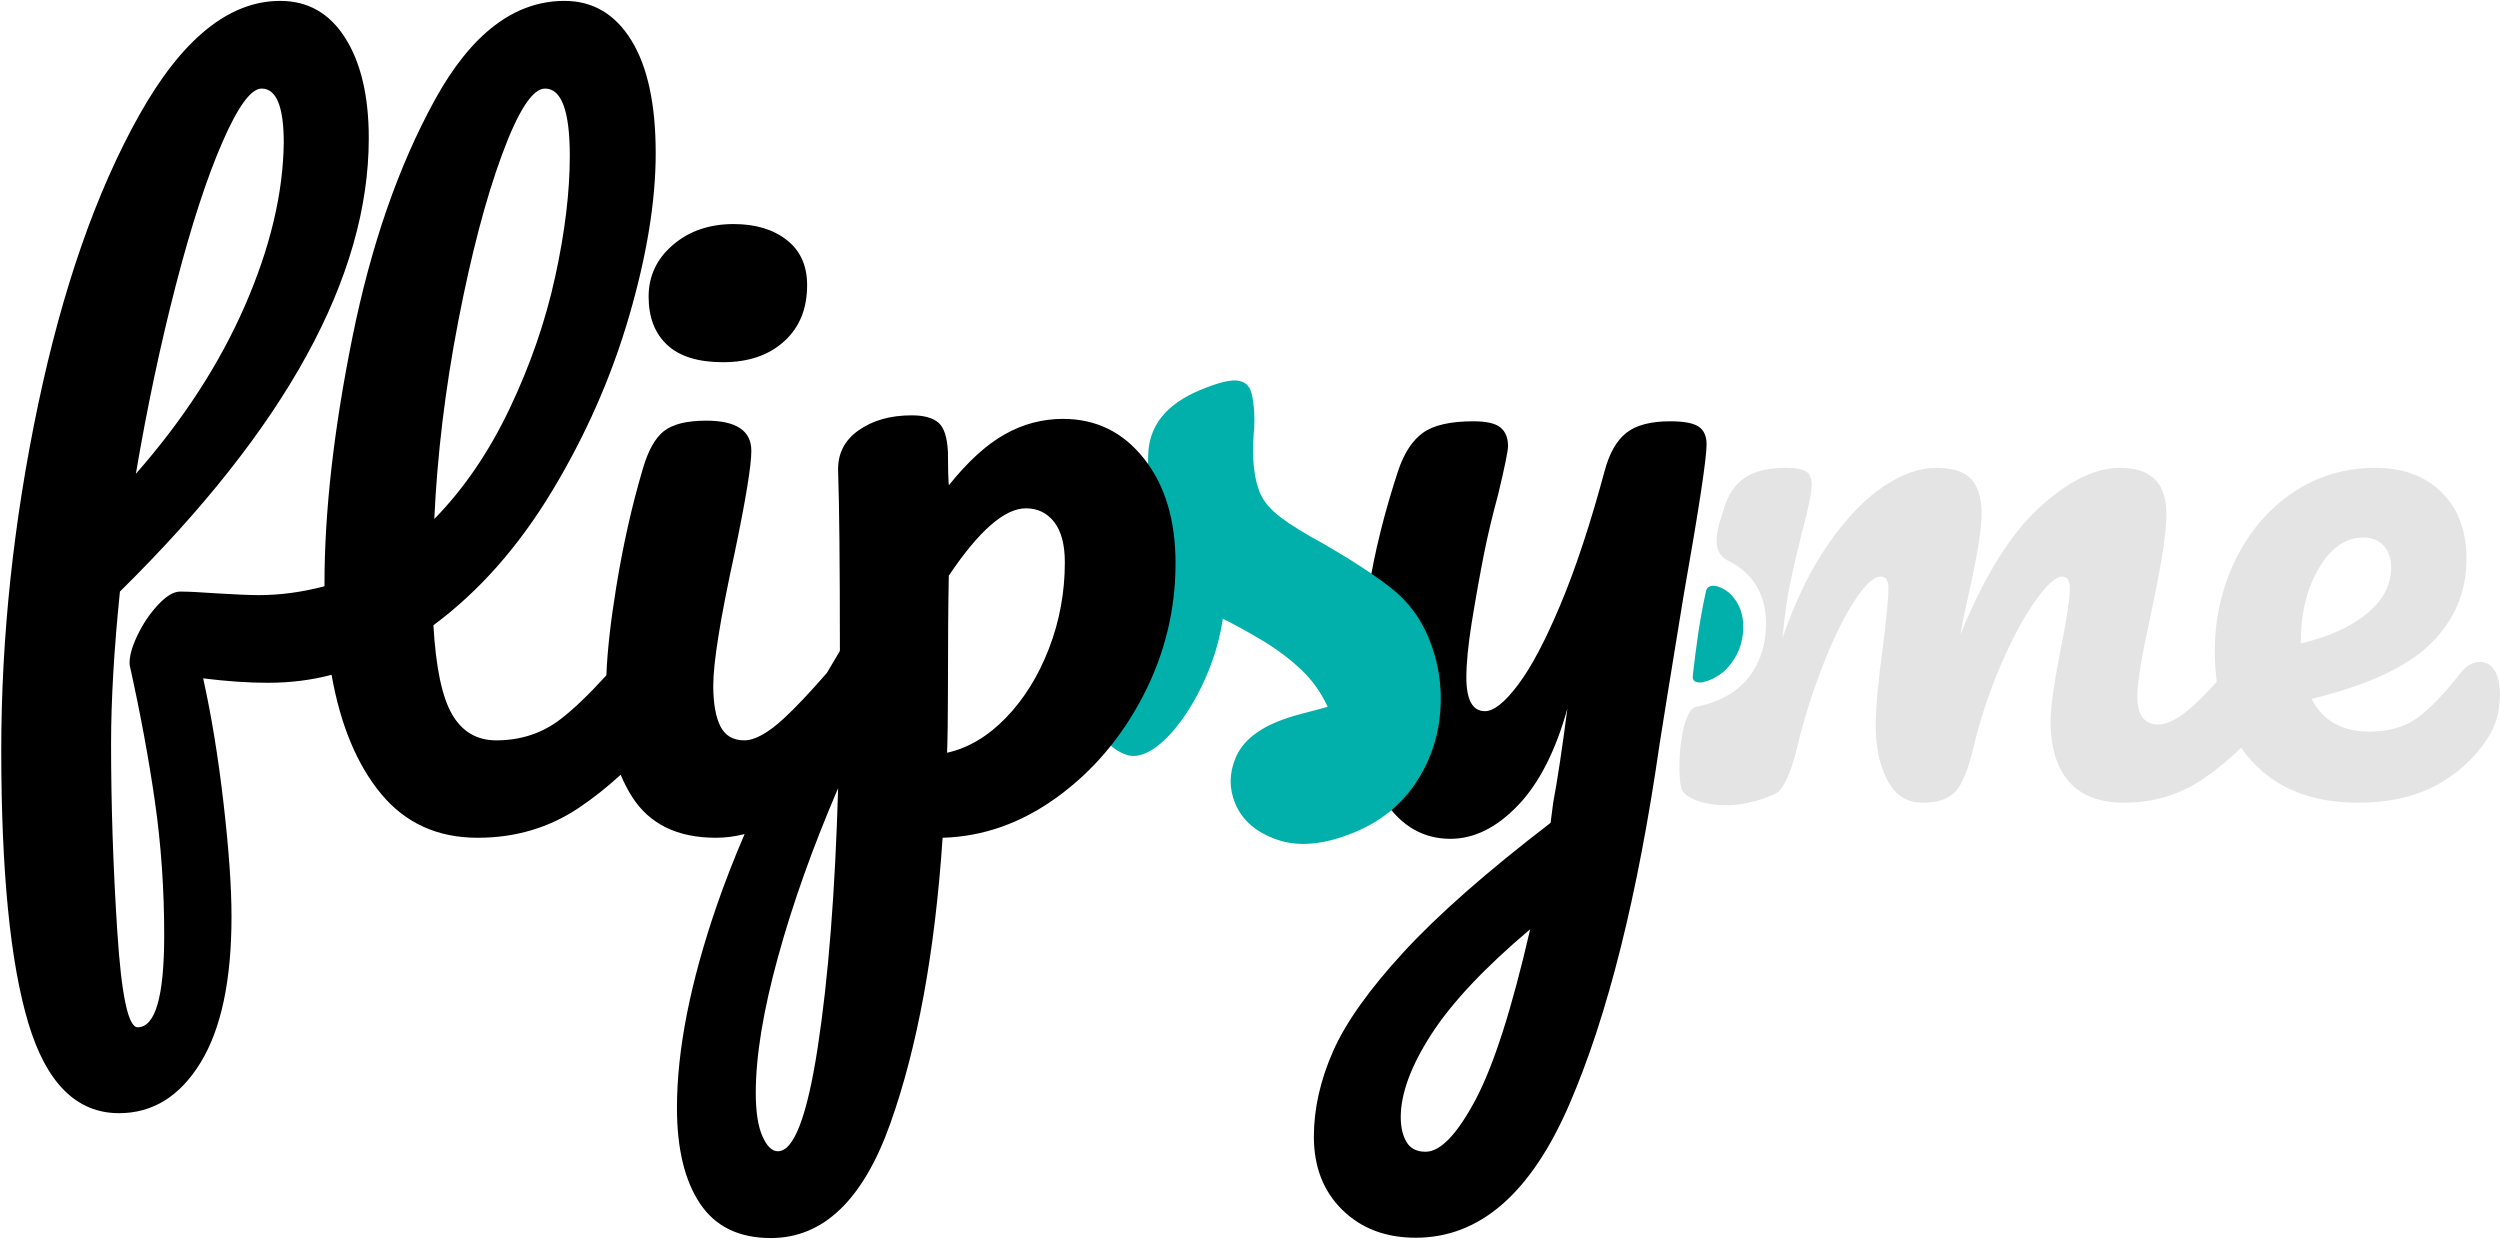
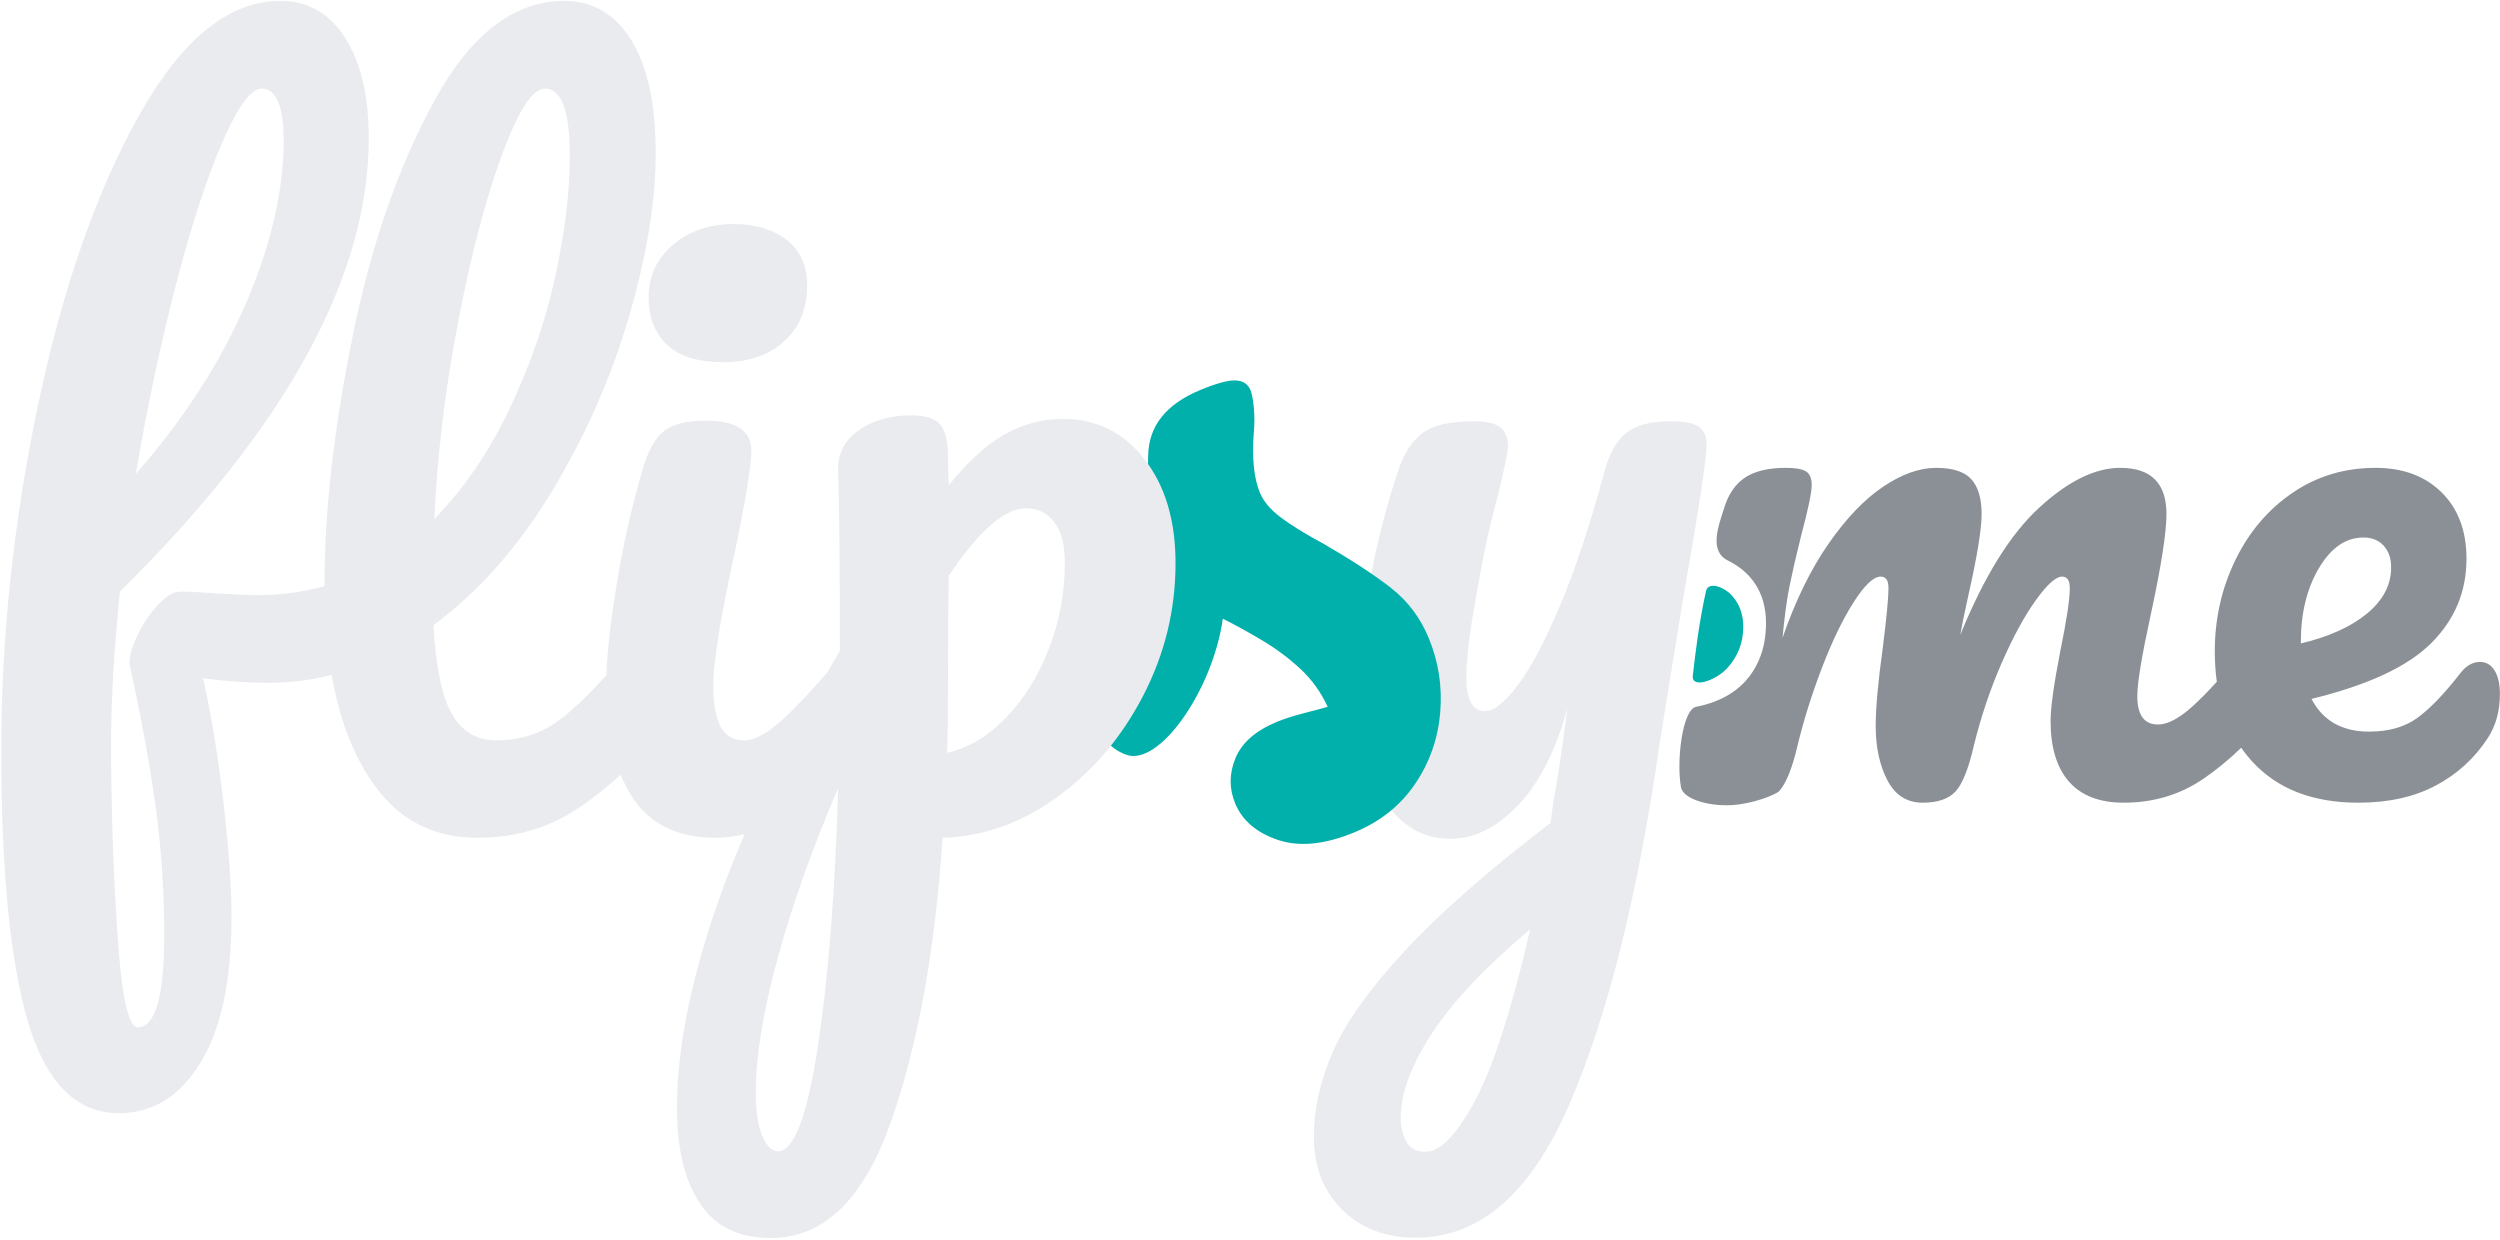
<svg xmlns="http://www.w3.org/2000/svg" viewBox="22 73 1878 931">
-   <path fill="#e4e4e4" d="M1705.605 634.705q-13.54 13.107-28.122 23.126-26.433 18.158-60.083 18.158c-18.15 0-31.863-5.251-41.126-15.755-9.249-10.503-13.88-25.724-13.88-45.662 0-9.97 2.49-27.772 7.482-53.407 4.618-22.431 6.94-37.919 6.94-46.464 0-5.697-1.96-8.545-5.869-8.545-4.631 0-11.223 5.964-19.763 17.891-8.553 11.928-17.093 27.683-25.646 47.265q-12.81 29.374-20.82 61.952c-3.923 17.09-8.457 28.483-13.617 34.18-5.173 5.697-13.449 8.545-24.84 8.545-11.752 0-20.555-5.607-26.438-16.823q-8.804-16.823-8.804-40.856 0-20.295 5.34-58.747c2.852-22.787 4.27-37.741 4.27-44.862q0-8.545-5.883-8.545c-5.327 0-12.1 6.409-20.292 19.226s-16.105 29.196-23.754 49.134c-7.664 19.939-13.797 39.521-18.429 58.748-3.922 16.734-8.456 28.038-13.63 33.913-2.35 2.687-19.916 9.8-35.84 10.627-18.887.982-36.48-5.13-38.01-13.275-3.561-18.96.834-58.56 11.376-60.6 40.264-7.797 49.665-36.446 51.71-51.83 2.656-19.91-.682-44.467-27.83-57.983-14.395-7.166-7.288-25.546-2.796-39.765 3.213-10.325 8.47-17.89 15.758-22.697q10.953-7.21 30.71-7.21c7.12 0 12.113.89 14.964 2.67 2.837 1.78 4.27 5.163 4.27 10.147q0 8.545-8.011 38.453-5.34 21.363-8.554 37.118-3.191 15.755-5.34 39.254c9.624-27.772 21.098-51.27 34.45-70.497s27.065-33.557 41.126-42.993 27.329-14.152 39.79-14.152 21.266 2.848 26.44 8.545c5.16 5.696 7.733 14.42 7.733 26.169q0 17.09-10.14 61.952-4.276 19.226-5.882 28.84 26.703-65.69 59.29-95.599c21.71-19.938 42.015-29.907 60.875-29.907q34.714 0 34.714 34.714c0 13.886-3.908 38.987-11.738 75.303-6.774 30.976-10.153 51.449-10.153 61.418q0 21.363 15.48 21.363 10.702 0 25.368-13.085 7.99-7.103 18.859-19.002-1.502-10.89-1.502-22.922c0-24.567 5.174-47.443 15.493-68.628s24.66-38.007 42.99-50.469c18.345-12.462 39.081-18.692 62.224-18.692 20.654 0 37.204 6.141 49.666 18.425q18.692 18.425 18.692 49.935c0 24.567-8.804 45.663-26.439 63.287-17.621 17.624-47.62 31.6-89.985 41.924 8.54 16.379 22.962 24.568 43.254 24.568q21.905 0 36.05-10.148c9.443-6.765 20.389-18.158 32.85-34.18 4.27-5.34 9.082-8.011 14.423-8.011 4.617 0 8.275 2.136 10.946 6.409q4.005 6.409 4.005 17.624c0 12.818-3.032 23.855-9.082 33.112-9.972 15.31-23.045 27.238-39.248 35.783q-24.304 12.817-57.955 12.817-51.258 0-79.568-30.709a97 97 0 0 1-8.47-10.575m91.78-157.923q-19.757 0-33.38 22.965c-9.082 15.31-13.616 33.824-13.616 55.543v1.068c21.001-4.984 37.566-12.461 49.666-22.43 12.114-9.97 18.164-21.541 18.164-34.715 0-6.765-1.878-12.195-5.605-16.289q-5.612-6.142-15.23-6.142" />
+   <path fill="#8b9097" d="M1705.605 634.705q-13.54 13.107-28.122 23.126-26.433 18.158-60.083 18.158c-18.15 0-31.863-5.251-41.126-15.755-9.249-10.503-13.88-25.724-13.88-45.662 0-9.97 2.49-27.772 7.482-53.407 4.618-22.431 6.94-37.919 6.94-46.464 0-5.697-1.96-8.545-5.869-8.545-4.631 0-11.223 5.964-19.763 17.891-8.553 11.928-17.093 27.683-25.646 47.265q-12.81 29.374-20.82 61.952c-3.923 17.09-8.457 28.483-13.617 34.18-5.173 5.697-13.449 8.545-24.84 8.545-11.752 0-20.555-5.607-26.438-16.823q-8.804-16.823-8.804-40.856 0-20.295 5.34-58.747c2.852-22.787 4.27-37.741 4.27-44.862q0-8.545-5.883-8.545c-5.327 0-12.1 6.409-20.292 19.226s-16.105 29.196-23.754 49.134c-7.664 19.939-13.797 39.521-18.429 58.748-3.922 16.734-8.456 28.038-13.63 33.913-2.35 2.687-19.916 9.8-35.84 10.627-18.887.982-36.48-5.13-38.01-13.275-3.561-18.96.834-58.56 11.376-60.6 40.264-7.797 49.665-36.446 51.71-51.83 2.656-19.91-.682-44.467-27.83-57.983-14.395-7.166-7.288-25.546-2.796-39.765 3.213-10.325 8.47-17.89 15.758-22.697q10.953-7.21 30.71-7.21c7.12 0 12.113.89 14.964 2.67 2.837 1.78 4.27 5.163 4.27 10.147q0 8.545-8.011 38.453-5.34 21.363-8.554 37.118-3.191 15.755-5.34 39.254c9.624-27.772 21.098-51.27 34.45-70.497s27.065-33.557 41.126-42.993 27.329-14.152 39.79-14.152 21.266 2.848 26.44 8.545c5.16 5.696 7.733 14.42 7.733 26.169q0 17.09-10.14 61.952-4.276 19.226-5.882 28.84 26.703-65.69 59.29-95.599c21.71-19.938 42.015-29.907 60.875-29.907q34.714 0 34.714 34.714c0 13.886-3.908 38.987-11.738 75.303-6.774 30.976-10.153 51.449-10.153 61.418q0 21.363 15.48 21.363 10.702 0 25.368-13.085 7.99-7.103 18.859-19.002-1.502-10.89-1.502-22.922c0-24.567 5.174-47.443 15.493-68.628s24.66-38.007 42.99-50.469c18.345-12.462 39.081-18.692 62.224-18.692 20.654 0 37.204 6.141 49.666 18.425q18.692 18.425 18.692 49.935c0 24.567-8.804 45.663-26.439 63.287-17.621 17.624-47.62 31.6-89.985 41.924 8.54 16.379 22.962 24.568 43.254 24.568q21.905 0 36.05-10.148c9.443-6.765 20.389-18.158 32.85-34.18 4.27-5.34 9.082-8.011 14.423-8.011 4.617 0 8.275 2.136 10.946 6.409q4.005 6.409 4.005 17.624c0 12.818-3.032 23.855-9.082 33.112-9.972 15.31-23.045 27.238-39.248 35.783q-24.304 12.817-57.955 12.817-51.258 0-79.568-30.709a97 97 0 0 1-8.47-10.575m91.78-157.923q-19.757 0-33.38 22.965c-9.082 15.31-13.616 33.824-13.616 55.543v1.068c21.001-4.984 37.566-12.461 49.666-22.43 12.114-9.97 18.164-21.541 18.164-34.715 0-6.765-1.878-12.195-5.605-16.289q-5.612-6.142-15.23-6.142" />
  <path fill="#01afab" d="M1293.637 580.362c2.552-21.234 4.452-38.186 9.876-63.213 1.657-7.64 13.345-3.41 19.222 2.95q8.816 9.538 8.816 23.7 0 18.207-12.428 31.502c-8.286 8.864-26.735 15.463-25.486 5.061" />
-   <path d="M1276.69 389.474c10.196 0 17.306 1.331 21.312 3.995q5.983 3.996 5.983 13.318c0 10.655-5.775 48.612-17.307 113.872-10.214 62.597-16.214 99.666-17.983 111.209-16.422 114.093-39.07 204.436-67.927 271.028s-67.25 99.888-115.2 99.888c-22.648 0-41.065-6.993-55.268-20.977s-21.313-32.297-21.313-54.938q0-31.298 14.307-63.928 14.333-32.63 53.273-74.916c25.978-28.19 62.725-60.487 110.224-96.89l1.994-15.317c3.104-16.426 6.66-39.955 10.648-70.587-8.88 31.964-21.296 56.27-37.285 72.918s-32.845 24.972-50.603 24.972q-29.966 0-48.955-27.636c-12.642-18.424-18.972-41.398-18.972-68.922q0-49.944 6.66-91.564c4.44-27.746 11.757-57.158 21.971-88.234 4.44-13.318 10.648-22.863 18.643-28.634s20.653-8.657 37.96-8.657c9.764 0 16.544 1.553 20.307 4.661q5.671 4.661 5.671 13.984 0 5.328-7.335 35.96c-4.44 16.426-7.995 31.298-10.648 44.616a1571 1571 0 0 0-9.33 52.275c-2.653 16.648-3.988 30.3-3.988 40.954 0 16.87 4.647 25.305 13.977 25.305q9.989 0 24.972-19.978c9.989-13.318 20.654-33.518 31.96-60.598 11.324-27.081 22.319-60.377 32.967-99.888 3.555-13.318 9-22.863 16.318-28.634s18.313-8.657 32.967-8.657M1092.886 938.19q16.648 0 37.302-38.624c13.752-25.748 27.52-68.59 41.273-128.522q-51.27 43.285-74.24 78.912c-15.312 23.75-22.977 44.505-22.977 62.263 0 7.547 1.44 13.762 4.335 18.646q4.318 7.325 14.307 7.325" />
+   <path fill="#e9ebee" d="M1276.69 389.474c10.196 0 17.306 1.331 21.312 3.995q5.983 3.996 5.983 13.318c0 10.655-5.775 48.612-17.307 113.872-10.214 62.597-16.214 99.666-17.983 111.209-16.422 114.093-39.07 204.436-67.927 271.028s-67.25 99.888-115.2 99.888c-22.648 0-41.065-6.993-55.268-20.977s-21.313-32.297-21.313-54.938q0-31.298 14.307-63.928 14.333-32.63 53.273-74.916c25.978-28.19 62.725-60.487 110.224-96.89l1.994-15.317c3.104-16.426 6.66-39.955 10.648-70.587-8.88 31.964-21.296 56.27-37.285 72.918s-32.845 24.972-50.603 24.972q-29.966 0-48.955-27.636c-12.642-18.424-18.972-41.398-18.972-68.922q0-49.944 6.66-91.564c4.44-27.746 11.757-57.158 21.971-88.234 4.44-13.318 10.648-22.863 18.643-28.634s20.653-8.657 37.96-8.657c9.764 0 16.544 1.553 20.307 4.661q5.671 4.661 5.671 13.984 0 5.328-7.335 35.96c-4.44 16.426-7.995 31.298-10.648 44.616a1571 1571 0 0 0-9.33 52.275c-2.653 16.648-3.988 30.3-3.988 40.954 0 16.87 4.647 25.305 13.977 25.305q9.989 0 24.972-19.978c9.989-13.318 20.654-33.518 31.96-60.598 11.324-27.081 22.319-60.377 32.967-99.888 3.555-13.318 9-22.863 16.318-28.634s18.313-8.657 32.967-8.657M1092.886 938.19q16.648 0 37.302-38.624c13.752-25.748 27.52-68.59 41.273-128.522q-51.27 43.285-74.24 78.912c-15.312 23.75-22.977 44.505-22.977 62.263 0 7.547 1.44 13.762 4.335 18.646q4.318 7.325 14.307 7.325" />
  <path fill="#01afab" d="M1039.605 698.17q-33.483 13.899-57.593 5.796t-32.126-27.415c-4.632-11.158-4.567-22.504.206-34.044 4.76-11.535 15.094-20.604 30.965-27.192 5.586-2.32 12.344-4.496 20.298-6.54 7.966-2.05 13.96-3.658 17.995-4.83-5.064-10.977-11.891-20.468-20.494-28.469s-18.248-15.19-28.95-21.563c-10.69-6.38-20.47-11.753-29.328-16.126-7.527 53.56-47.746 111.41-72.697 102.123-55.112-20.515 13.706-120.9 14.521-141.363s1.511-48.169 2.099-83.126q.46-33.396 39.097-49.435c12.014-4.987 20.821-7.385 26.433-7.2s9.405 2.637 11.364 7.358c1.069 2.574 1.897 7.01 2.495 13.303s.558 12.848-.13 19.673c-1.311 18.657.254 33.35 4.708 44.08 2.672 6.438 7.87 12.58 15.581 18.435s18.7 12.613 32.941 20.284c21.214 12.324 38 23.342 50.33 33.064s21.622 22.092 27.857 37.112c7.481 18.023 10.382 36.817 8.688 56.386-1.681 19.564-7.994 37.404-18.914 53.507-10.92 16.105-26.04 28.167-45.346 36.181" />
-   <path d="M488.256 654.96q-15.038 13.845-31.239 24.751-33.594 22.618-76.17 22.618-45.237 0-72.512-32.93-27.274-32.928-37.254-89.475-22.618 5.988-47.897 5.988-21.954 0-48.563-3.327 9.313 41.91 15.3 93.8 5.988 51.889 5.988 85.151 0 71.847-23.284 109.766t-61.203 37.919q-47.896 0-68.187-67.855T22.945 636.47q0-127.726 27.607-259.113 27.609-131.385 75.838-217.535 48.231-86.15 106.107-86.15 31.266 0 48.896 27.94 17.629 27.941 17.629 75.174 0 156.332-186.934 340.605-6.653 65.195-6.653 114.422 0 68.52 4.657 140.7t15.3 72.179q19.958 0 19.958-69.186 0-51.888-6.985-100.452t-18.96-102.447q-.665-8.65 5.655-21.953 6.32-13.305 15.633-23.284 9.314-9.98 16.631-9.979 8.649 0 27.275 1.33 21.288 1.332 31.932 1.331 23.949 0 49.228-6.652v-1.996q0-81.16 20.956-184.938 20.955-103.779 61.867-178.286t97.459-74.507q31.932 0 50.226 29.603t18.294 84.819q0 53.885-19.957 122.405t-57.877 131.386-89.142 100.785q2.66 47.232 13.97 66.857 11.31 19.624 33.262 19.624 27.275 0 47.898-15.633 14.576-11.048 34.799-33.23 1.049-27.349 7.444-66.557 7.65-46.899 19.624-87.48 5.988-21.287 15.966-29.27 9.98-7.983 31.932-7.983 33.928 0 33.928 22.618 0 16.631-12.64 77.169-15.966 73.177-15.966 99.121 0 19.958 5.322 30.602t17.962 10.643q11.974 0 29.936-16.63 12.969-12.008 32.172-34.072a1837 1837 0 0 1 9.736-16.487c0-64.75-.45-109.766-1.333-135.045-.434-12.862 4.66-23.062 15.297-30.601 10.654-7.54 23.959-11.31 39.932-11.31 9.303 0 16.077 1.885 20.286 5.655 4.21 3.77 6.531 11.198 6.982 22.286 0 11.087.225 19.292.658 24.614 14.206-17.74 28.17-30.49 41.925-38.252 13.738-7.761 28.376-11.642 43.899-11.642 24.843 0 45.13 9.98 60.877 29.936 15.73 19.958 23.612 46.124 23.612 78.5 0 35.036-8.09 68.187-24.288 99.454-16.18 31.266-37.697 56.656-64.532 76.17s-55.541 29.715-86.153 30.601q-8.627 128.393-39.24 214.542-30.61 86.15-89.809 86.15-35.923 0-53.22-25.945-17.295-25.945-17.296-71.847 0-65.194 29.936-152.008 8.981-26.04 20.893-53.67-10.927 2.778-21.558 2.778-43.241 0-62.866-30.6-4.967-7.745-8.676-16.769m-269.73-515.428q-11.974 0-29.602 40.58-17.63 40.58-34.926 107.437t-29.936 141.365q53.22-60.538 81.825-126.064 28.606-65.527 29.271-122.738 0-40.58-16.631-40.58m212.88 0q-13.971 0-32.265 49.56t-32.93 125.4-17.961 148.35q33.262-33.93 56.546-82.824 23.283-48.895 34.26-99.121 10.976-50.227 10.976-90.806 0-50.56-18.627-50.56m302.03 498.934q23.933-5.322 44.228-26.277t32.275-51.89c7.969-20.622 11.97-42.242 11.97-64.86 0-13.306-2.667-23.395-7.986-30.27-5.318-6.874-12.421-10.31-21.291-10.31-15.955 0-35.255 16.852-57.88 50.558-.433 19.514-.658 48.12-.658 85.817 0 20.4-.225 36.145-.658 47.232m-127.071 299.36q17.955 0 29.934-78.166c7.987-52.11 13.08-116.972 15.298-194.584-19.057 44.35-34.146 86.703-45.232 127.062q-16.63 60.537-16.631 101.782 0 21.288 4.99 32.597 4.988 11.31 11.641 11.31M565.12 345.093q-27.94 0-41.91-12.973-13.97-12.972-13.97-36.255t18.293-38.917q18.295-15.634 45.57-15.634 24.614 0 39.914 11.975c10.203 7.983 15.296 19.292 15.296 33.927 0 17.74-5.752 31.821-17.291 42.243q-17.297 15.634-45.902 15.634" />
+   <path fill="#e9ebee" d="M488.256 654.96q-15.038 13.845-31.239 24.751-33.594 22.618-76.17 22.618-45.237 0-72.512-32.93-27.274-32.928-37.254-89.475-22.618 5.988-47.897 5.988-21.954 0-48.563-3.327 9.313 41.91 15.3 93.8 5.988 51.889 5.988 85.151 0 71.847-23.284 109.766t-61.203 37.919q-47.896 0-68.187-67.855T22.945 636.47q0-127.726 27.607-259.113 27.609-131.385 75.838-217.535 48.231-86.15 106.107-86.15 31.266 0 48.896 27.94 17.629 27.941 17.629 75.174 0 156.332-186.934 340.605-6.653 65.195-6.653 114.422 0 68.52 4.657 140.7t15.3 72.179q19.958 0 19.958-69.186 0-51.888-6.985-100.452t-18.96-102.447q-.665-8.65 5.655-21.953 6.32-13.305 15.633-23.284 9.314-9.98 16.631-9.979 8.649 0 27.275 1.33 21.288 1.332 31.932 1.331 23.949 0 49.228-6.652v-1.996q0-81.16 20.956-184.938 20.955-103.779 61.867-178.286t97.459-74.507q31.932 0 50.226 29.603t18.294 84.819q0 53.885-19.957 122.405t-57.877 131.386-89.142 100.785q2.66 47.232 13.97 66.857 11.31 19.624 33.262 19.624 27.275 0 47.898-15.633 14.576-11.048 34.799-33.23 1.049-27.349 7.444-66.557 7.65-46.899 19.624-87.48 5.988-21.287 15.966-29.27 9.98-7.983 31.932-7.983 33.928 0 33.928 22.618 0 16.631-12.64 77.169-15.966 73.177-15.966 99.121 0 19.958 5.322 30.602t17.962 10.643q11.974 0 29.936-16.63 12.969-12.008 32.172-34.072a1837 1837 0 0 1 9.736-16.487c0-64.75-.45-109.766-1.333-135.045-.434-12.862 4.66-23.062 15.297-30.601 10.654-7.54 23.959-11.31 39.932-11.31 9.303 0 16.077 1.885 20.286 5.655 4.21 3.77 6.531 11.198 6.982 22.286 0 11.087.225 19.292.658 24.614 14.206-17.74 28.17-30.49 41.925-38.252 13.738-7.761 28.376-11.642 43.899-11.642 24.843 0 45.13 9.98 60.877 29.936 15.73 19.958 23.612 46.124 23.612 78.5 0 35.036-8.09 68.187-24.288 99.454-16.18 31.266-37.697 56.656-64.532 76.17s-55.541 29.715-86.153 30.601q-8.627 128.393-39.24 214.542-30.61 86.15-89.809 86.15-35.923 0-53.22-25.945-17.295-25.945-17.296-71.847 0-65.194 29.936-152.008 8.981-26.04 20.893-53.67-10.927 2.778-21.558 2.778-43.241 0-62.866-30.6-4.967-7.745-8.676-16.769m-269.73-515.428q-11.974 0-29.602 40.58-17.63 40.58-34.926 107.437t-29.936 141.365q53.22-60.538 81.825-126.064 28.606-65.527 29.271-122.738 0-40.58-16.631-40.58m212.88 0q-13.971 0-32.265 49.56t-32.93 125.4-17.961 148.35q33.262-33.93 56.546-82.824 23.283-48.895 34.26-99.121 10.976-50.227 10.976-90.806 0-50.56-18.627-50.56m302.03 498.934q23.933-5.322 44.228-26.277t32.275-51.89c7.969-20.622 11.97-42.242 11.97-64.86 0-13.306-2.667-23.395-7.986-30.27-5.318-6.874-12.421-10.31-21.291-10.31-15.955 0-35.255 16.852-57.88 50.558-.433 19.514-.658 48.12-.658 85.817 0 20.4-.225 36.145-.658 47.232m-127.071 299.36q17.955 0 29.934-78.166c7.987-52.11 13.08-116.972 15.298-194.584-19.057 44.35-34.146 86.703-45.232 127.062q-16.63 60.537-16.631 101.782 0 21.288 4.99 32.597 4.988 11.31 11.641 11.31M565.12 345.093q-27.94 0-41.91-12.973-13.97-12.972-13.97-36.255t18.293-38.917q18.295-15.634 45.57-15.634 24.614 0 39.914 11.975c10.203 7.983 15.296 19.292 15.296 33.927 0 17.74-5.752 31.821-17.291 42.243q-17.297 15.634-45.902 15.634" />
</svg>
